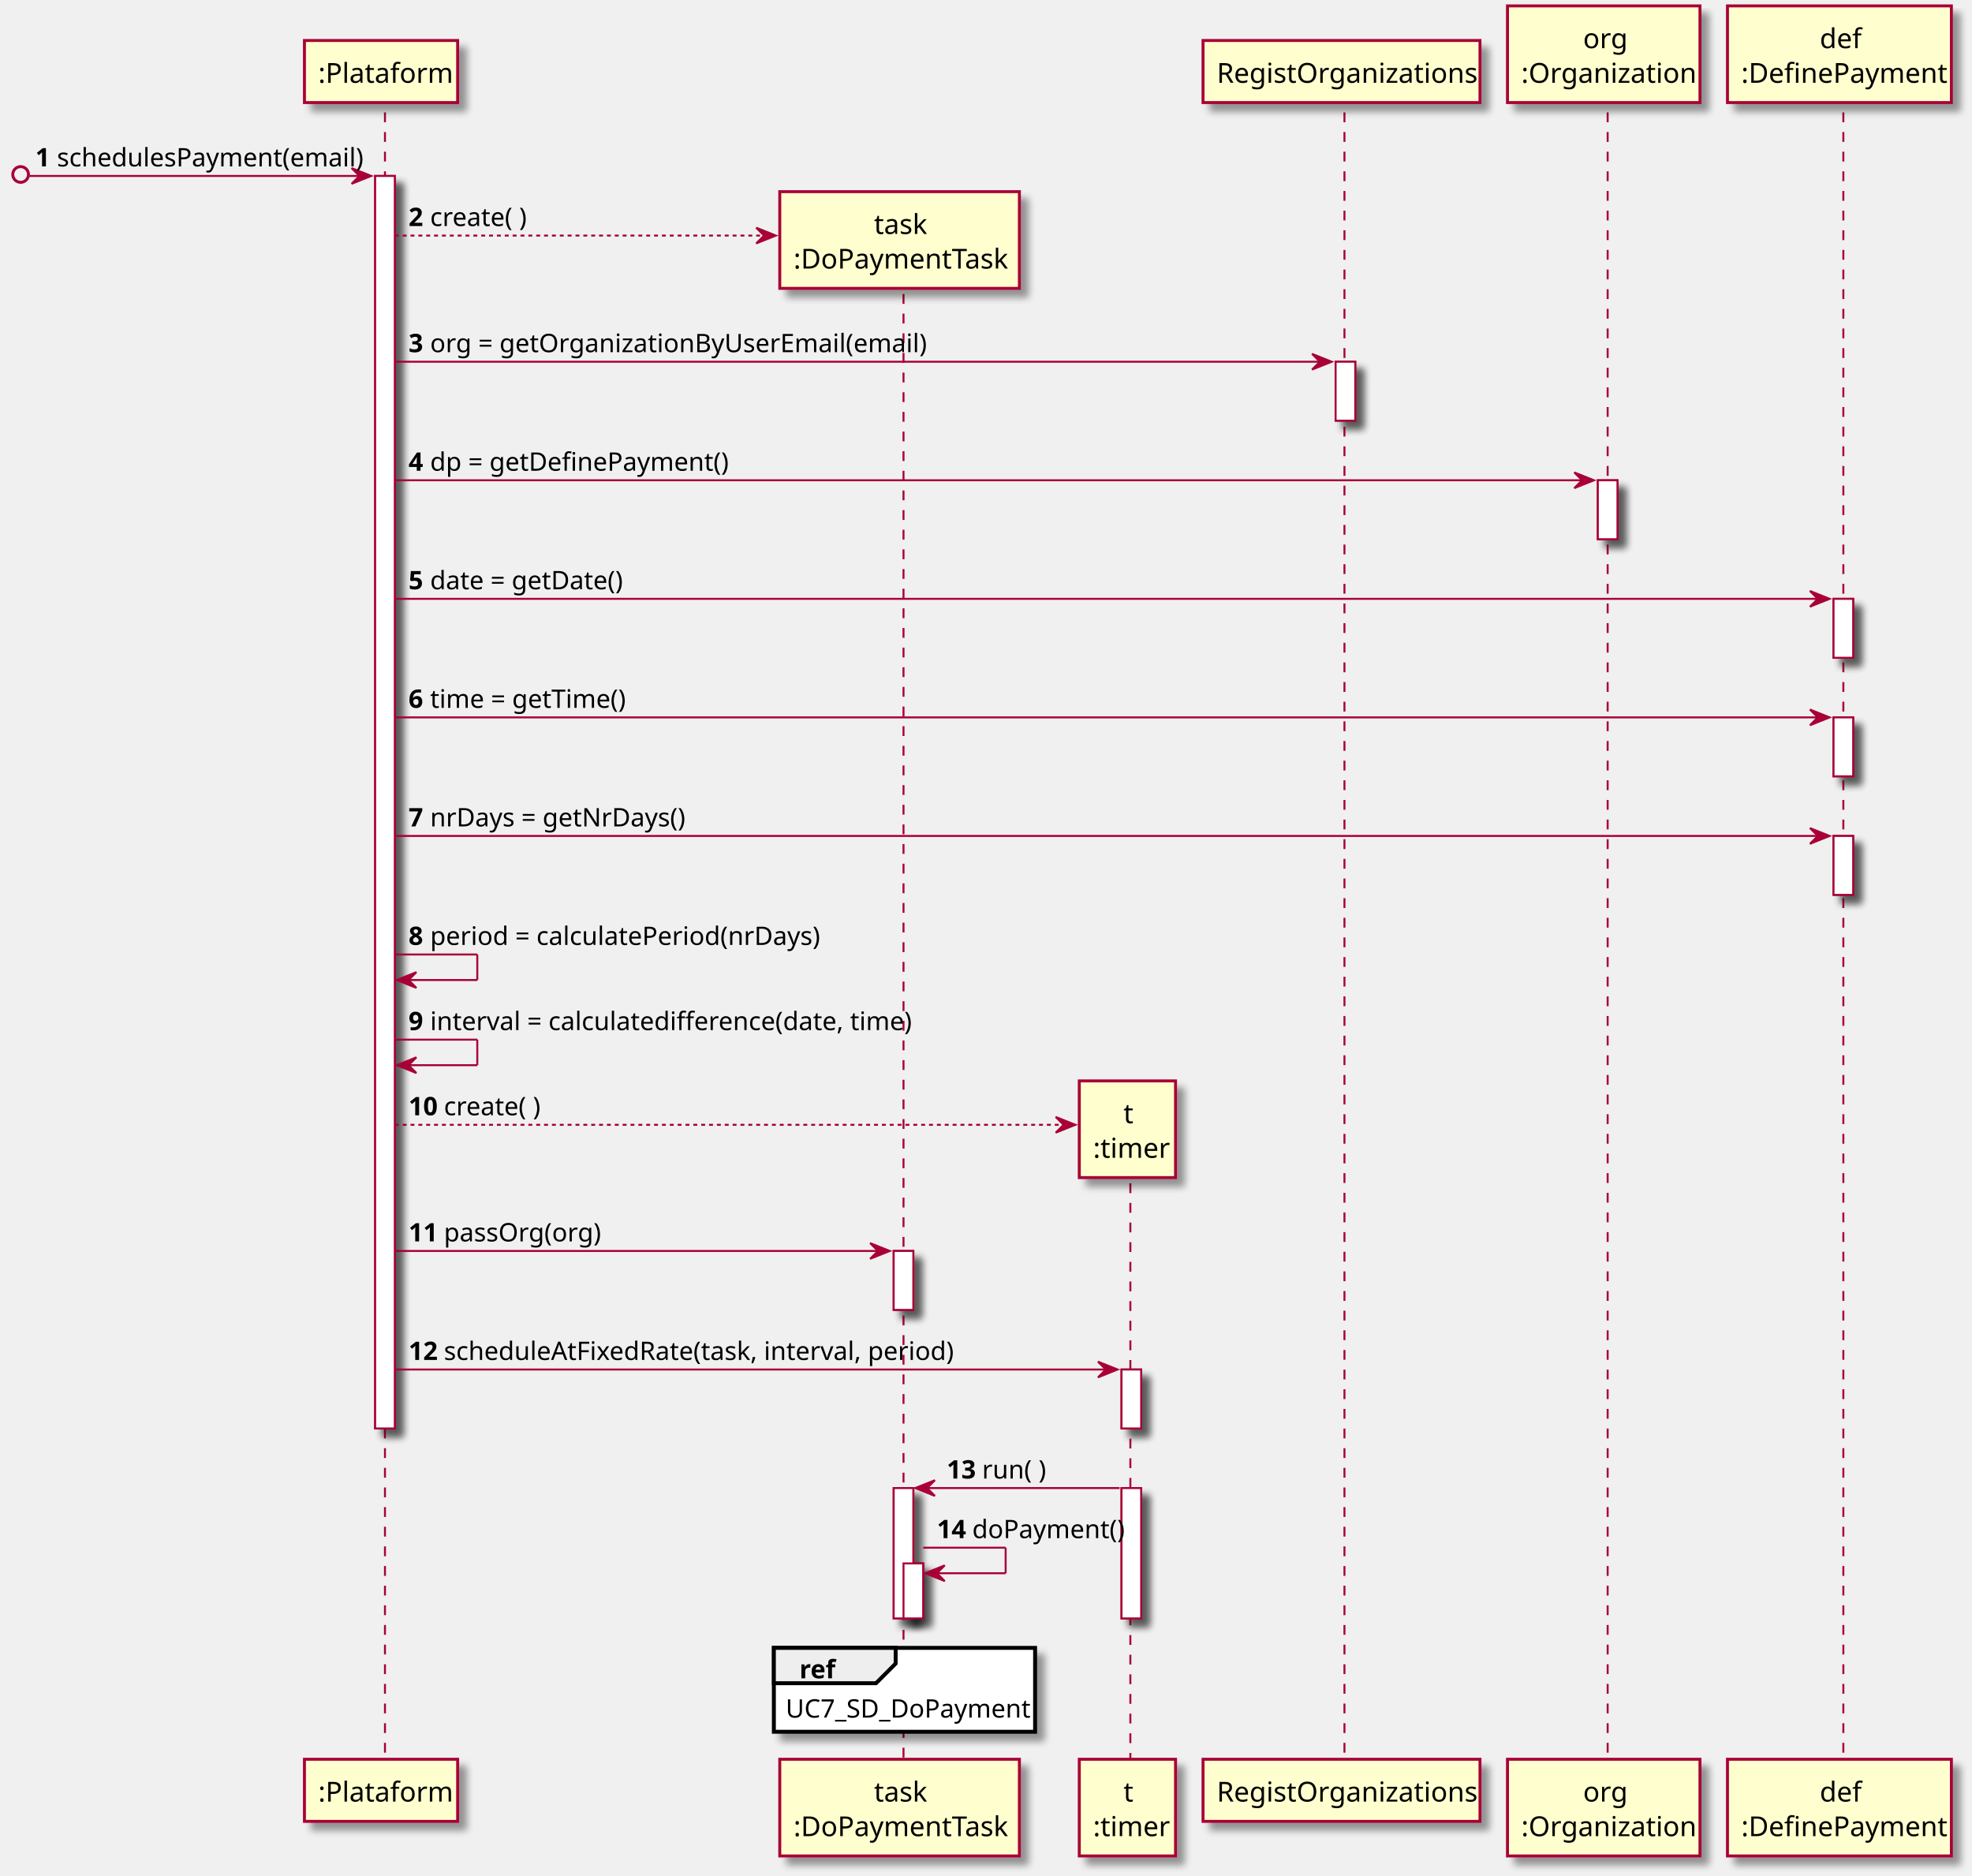
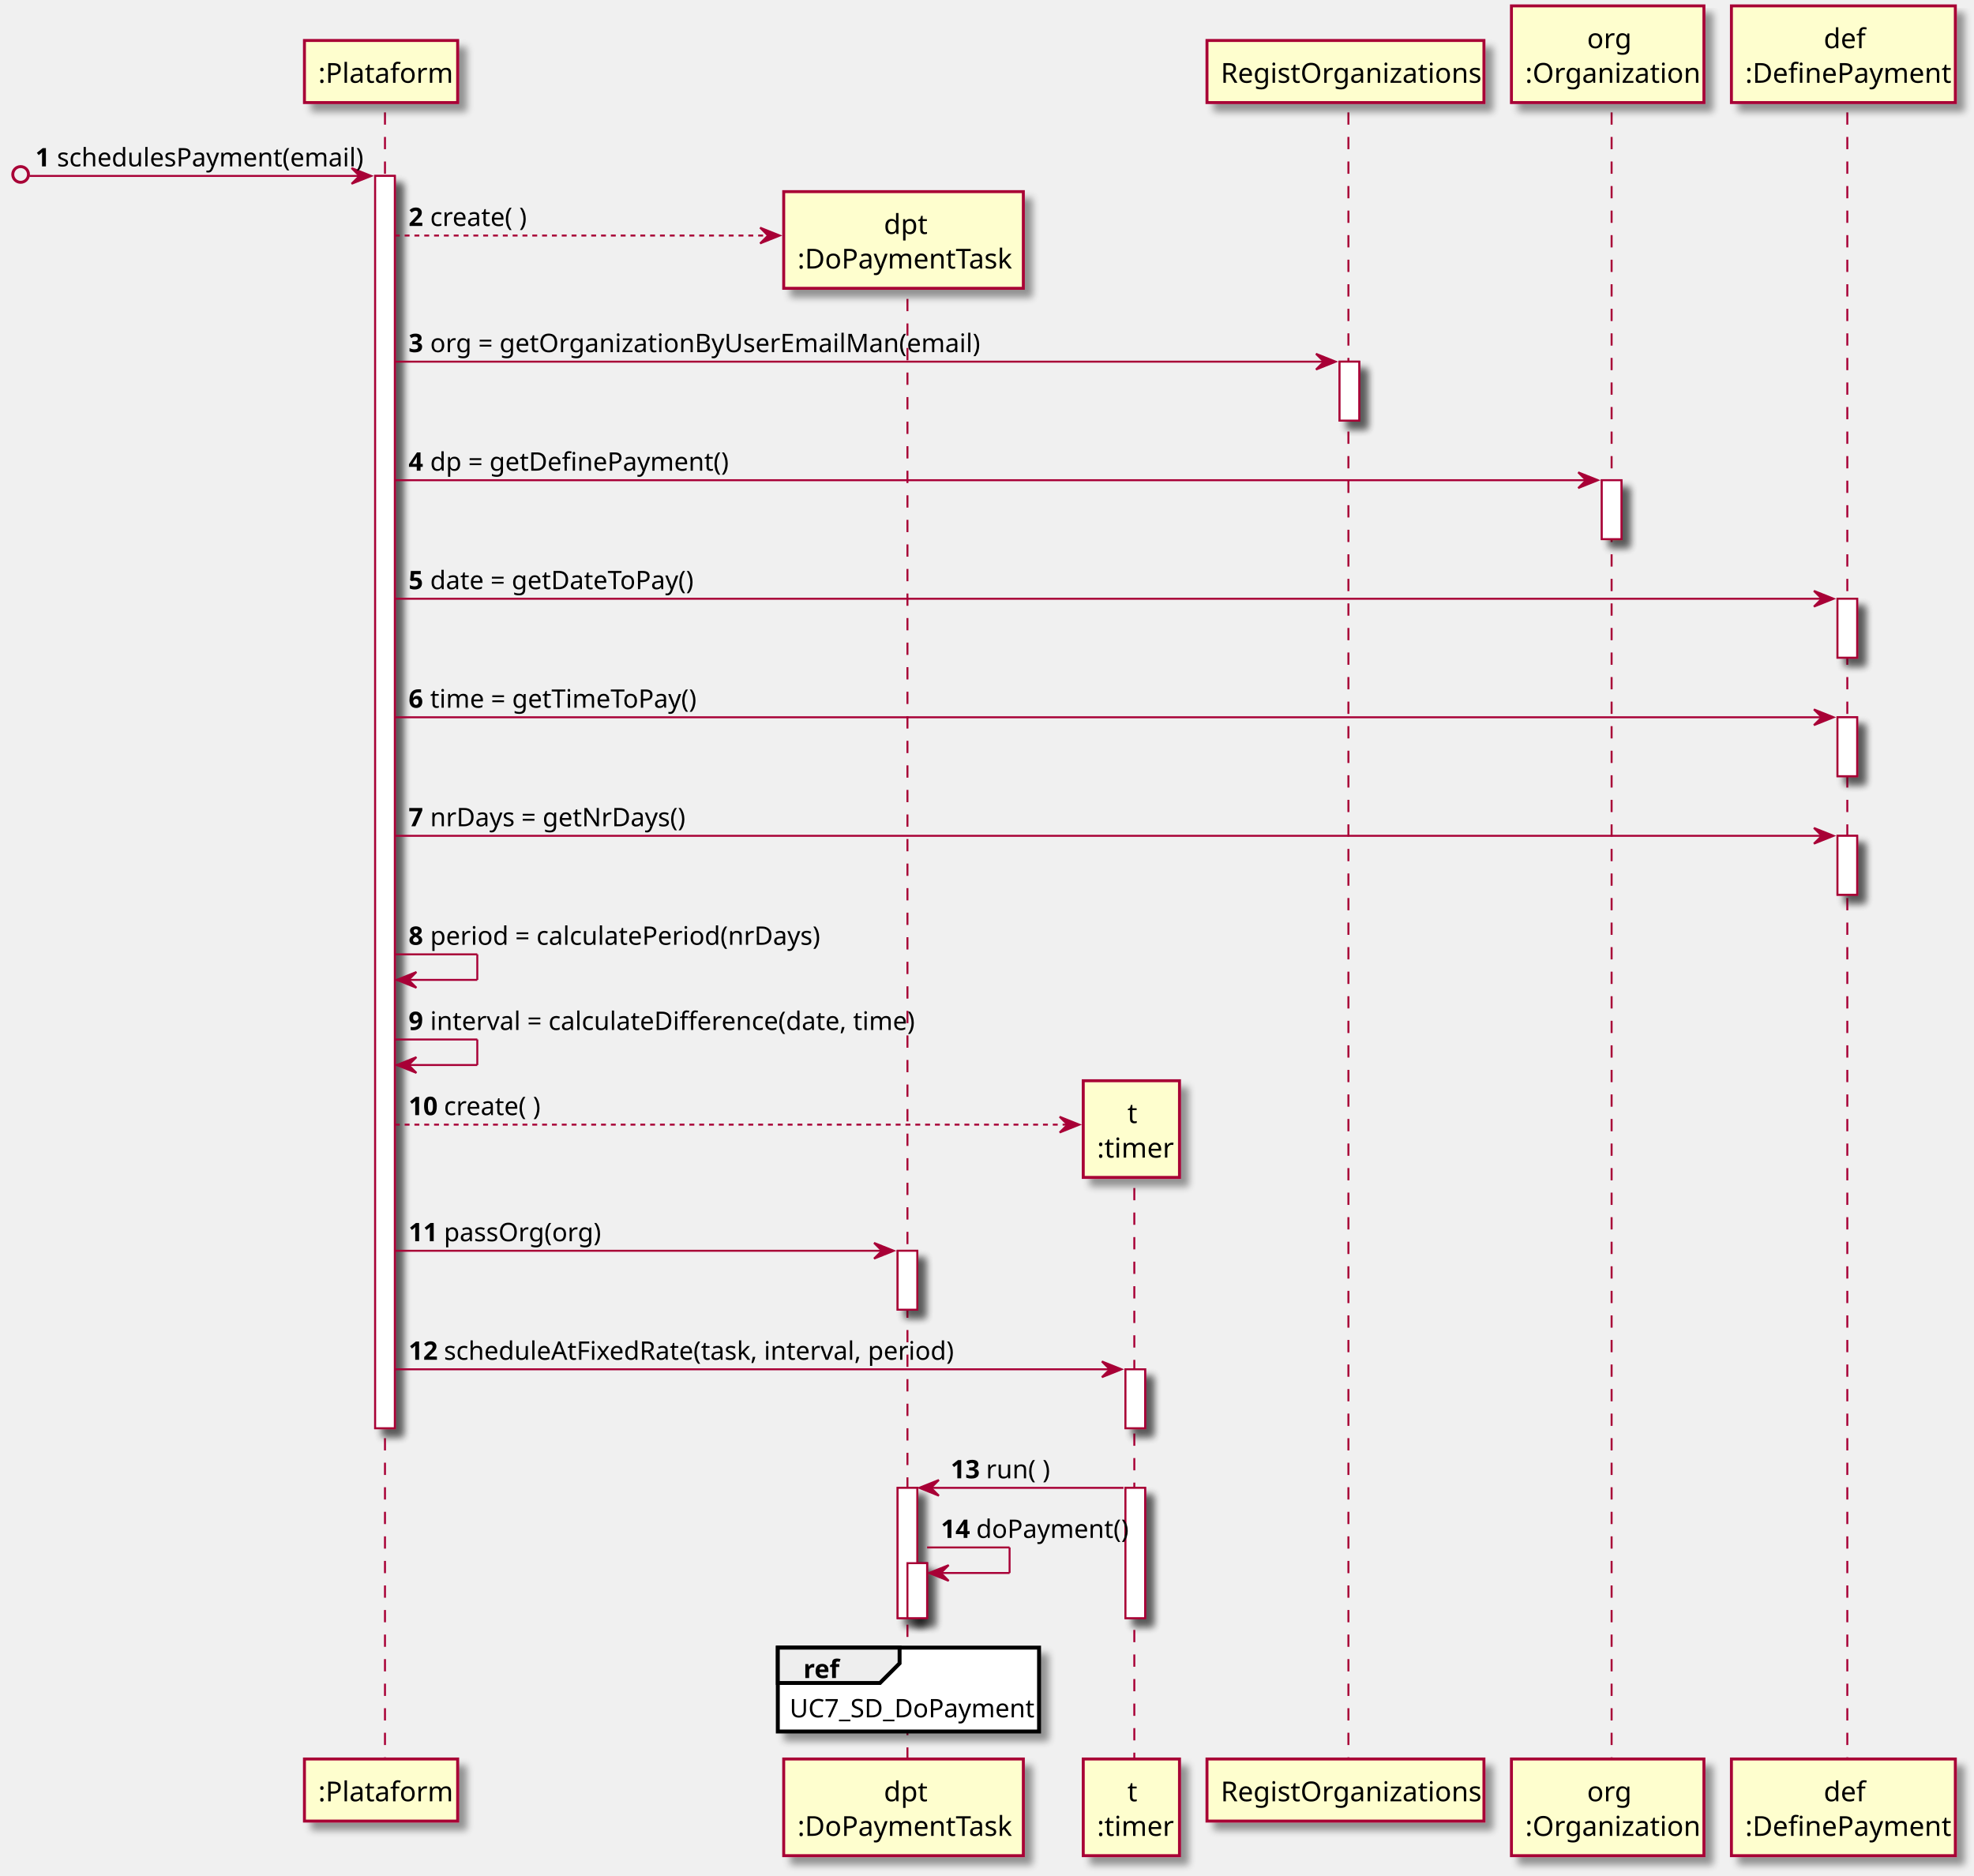
- <svg xmlns="http://www.w3.org/2000/svg" contentScriptType="application/ecmascript" contentStyleType="text/css" height="955px" preserveAspectRatio="none" style="width:1004px;height:955px;" version="1.1" viewBox="0 0 1004 955" width="1004px" zoomAndPan="magnify">
+ <svg xmlns="http://www.w3.org/2000/svg" contentScriptType="application/ecmascript" contentStyleType="text/css" height="764px" preserveAspectRatio="none" style="width:804px;height:764px;" version="1.1" viewBox="0 0 804 764" width="804.8px" zoomAndPan="magnify">
  <defs>
-     <filter height="300%" id="f113u3l3s9tgw9" width="300%" x="-1" y="-1">
-       <feGaussianBlur result="blurOut" stdDeviation="2.0" />
+     <filter height="300%" id="f4j7lpslhxjtj" width="300%" x="-1" y="-1">
+       <feGaussianBlur result="blurOut" stdDeviation="1.6" />
      <feColorMatrix in="blurOut" result="blurOut2" type="matrix" values="0 0 0 0 0 0 0 0 0 0 0 0 0 0 0 0 0 0 .4 0" />
-       <feOffset dx="4.0" dy="4.0" in="blurOut2" result="blurOut3" />
+       <feOffset dx="3.2" dy="3.2" in="blurOut2" result="blurOut3" />
      <feBlend in="SourceGraphic" in2="blurOut3" mode="normal" />
    </filter>
  </defs>
  <g>
-     <rect fill="#FFFFFF" filter="url(#f113u3l3s9tgw9)" height="637.602" style="stroke: #A80036; stroke-width: 1.0;" width="10" x="191" y="89.57" />
-     <rect fill="#FFFFFF" filter="url(#f113u3l3s9tgw9)" height="30" style="stroke: #A80036; stroke-width: 1.0;" width="10" x="455" y="636.82" />
-     <rect fill="#FFFFFF" filter="url(#f113u3l3s9tgw9)" height="66.352" style="stroke: #A80036; stroke-width: 1.0;" width="10" x="455" y="757.523" />
-     <rect fill="#FFFFFF" filter="url(#f113u3l3s9tgw9)" height="28" style="stroke: #A80036; stroke-width: 1.0;" width="10" x="460" y="795.875" />
-     <rect fill="#FFFFFF" filter="url(#f113u3l3s9tgw9)" height="30" style="stroke: #A80036; stroke-width: 1.0;" width="10" x="571" y="697.172" />
-     <rect fill="#FFFFFF" filter="url(#f113u3l3s9tgw9)" height="66.352" style="stroke: #A80036; stroke-width: 1.0;" width="10" x="571" y="757.523" />
-     <rect fill="#FFFFFF" filter="url(#f113u3l3s9tgw9)" height="30" style="stroke: #A80036; stroke-width: 1.0;" width="10" x="680" y="184.141" />
-     <rect fill="#FFFFFF" filter="url(#f113u3l3s9tgw9)" height="30" style="stroke: #A80036; stroke-width: 1.0;" width="10" x="813.5" y="244.492" />
-     <rect fill="#FFFFFF" filter="url(#f113u3l3s9tgw9)" height="30" style="stroke: #A80036; stroke-width: 1.0;" width="10" x="933.5" y="304.844" />
-     <rect fill="#FFFFFF" filter="url(#f113u3l3s9tgw9)" height="30" style="stroke: #A80036; stroke-width: 1.0;" width="10" x="933.5" y="365.195" />
-     <rect fill="#FFFFFF" filter="url(#f113u3l3s9tgw9)" height="30" style="stroke: #A80036; stroke-width: 1.0;" width="10" x="933.5" y="425.547" />
-     <line style="stroke: #A80036; stroke-width: 1.0; stroke-dasharray: 5.0,5.0;" x1="196" x2="196" y1="57.219" y2="896.578" />
-     <line style="stroke: #A80036; stroke-width: 1.0; stroke-dasharray: 5.0,5.0;" x1="460" x2="460" y1="139.68" y2="896.578" />
-     <line style="stroke: #A80036; stroke-width: 1.0; stroke-dasharray: 5.0,5.0;" x1="575.5" x2="575.5" y1="592.359" y2="896.578" />
-     <line style="stroke: #A80036; stroke-width: 1.0; stroke-dasharray: 5.0,5.0;" x1="684.5" x2="684.5" y1="57.219" y2="896.578" />
-     <line style="stroke: #A80036; stroke-width: 1.0; stroke-dasharray: 5.0,5.0;" x1="818.5" x2="818.5" y1="57.219" y2="896.578" />
-     <line style="stroke: #A80036; stroke-width: 1.0; stroke-dasharray: 5.0,5.0;" x1="938.5" x2="938.5" y1="57.219" y2="896.578" />
-     <rect fill="#FEFECE" filter="url(#f113u3l3s9tgw9)" height="31.609" style="stroke: #A80036; stroke-width: 1.5;" width="78" x="155" y="20.609" />
-     <text fill="#000000" font-family="sans-serif" font-size="14" lengthAdjust="spacingAndGlyphs" textLength="64" x="162" y="42.143">:Plataform</text>
-     <rect fill="#FEFECE" filter="url(#f113u3l3s9tgw9)" height="31.609" style="stroke: #A80036; stroke-width: 1.5;" width="78" x="155" y="895.578" />
-     <text fill="#000000" font-family="sans-serif" font-size="14" lengthAdjust="spacingAndGlyphs" textLength="64" x="162" y="917.111">:Plataform</text>
-     <rect fill="#FEFECE" filter="url(#f113u3l3s9tgw9)" height="49.219" style="stroke: #A80036; stroke-width: 1.5;" width="122" x="397" y="895.578" />
-     <text fill="#000000" font-family="sans-serif" font-size="14" lengthAdjust="spacingAndGlyphs" textLength="26" x="445" y="917.111">task</text>
-     <text fill="#000000" font-family="sans-serif" font-size="14" lengthAdjust="spacingAndGlyphs" textLength="108" x="404" y="934.721">:DoPaymentTask</text>
-     <rect fill="#FEFECE" filter="url(#f113u3l3s9tgw9)" height="49.219" style="stroke: #A80036; stroke-width: 1.5;" width="49" x="549.5" y="895.578" />
-     <text fill="#000000" font-family="sans-serif" font-size="14" lengthAdjust="spacingAndGlyphs" textLength="4" x="572" y="917.111">t</text>
-     <text fill="#000000" font-family="sans-serif" font-size="14" lengthAdjust="spacingAndGlyphs" textLength="35" x="556.5" y="934.721">:timer</text>
-     <rect fill="#FEFECE" filter="url(#f113u3l3s9tgw9)" height="31.609" style="stroke: #A80036; stroke-width: 1.5;" width="141" x="612.5" y="20.609" />
-     <text fill="#000000" font-family="sans-serif" font-size="14" lengthAdjust="spacingAndGlyphs" textLength="127" x="619.5" y="42.143">RegistOrganizations</text>
-     <rect fill="#FEFECE" filter="url(#f113u3l3s9tgw9)" height="31.609" style="stroke: #A80036; stroke-width: 1.5;" width="141" x="612.5" y="895.578" />
-     <text fill="#000000" font-family="sans-serif" font-size="14" lengthAdjust="spacingAndGlyphs" textLength="127" x="619.5" y="917.111">RegistOrganizations</text>
-     <rect fill="#FEFECE" filter="url(#f113u3l3s9tgw9)" height="49.219" style="stroke: #A80036; stroke-width: 1.5;" width="98" x="767.5" y="3" />
-     <text fill="#000000" font-family="sans-serif" font-size="14" lengthAdjust="spacingAndGlyphs" textLength="21" x="806" y="24.533">org</text>
-     <text fill="#000000" font-family="sans-serif" font-size="14" lengthAdjust="spacingAndGlyphs" textLength="84" x="774.5" y="42.143">:Organization</text>
-     <rect fill="#FEFECE" filter="url(#f113u3l3s9tgw9)" height="49.219" style="stroke: #A80036; stroke-width: 1.5;" width="98" x="767.5" y="895.578" />
-     <text fill="#000000" font-family="sans-serif" font-size="14" lengthAdjust="spacingAndGlyphs" textLength="21" x="806" y="917.111">org</text>
-     <text fill="#000000" font-family="sans-serif" font-size="14" lengthAdjust="spacingAndGlyphs" textLength="84" x="774.5" y="934.721">:Organization</text>
-     <rect fill="#FEFECE" filter="url(#f113u3l3s9tgw9)" height="49.219" style="stroke: #A80036; stroke-width: 1.5;" width="114" x="879.5" y="3" />
-     <text fill="#000000" font-family="sans-serif" font-size="14" lengthAdjust="spacingAndGlyphs" textLength="20" x="926.5" y="24.533">def</text>
-     <text fill="#000000" font-family="sans-serif" font-size="14" lengthAdjust="spacingAndGlyphs" textLength="100" x="886.5" y="42.143">:DefinePayment</text>
-     <rect fill="#FEFECE" filter="url(#f113u3l3s9tgw9)" height="49.219" style="stroke: #A80036; stroke-width: 1.5;" width="114" x="879.5" y="895.578" />
-     <text fill="#000000" font-family="sans-serif" font-size="14" lengthAdjust="spacingAndGlyphs" textLength="20" x="926.5" y="917.111">def</text>
-     <text fill="#000000" font-family="sans-serif" font-size="14" lengthAdjust="spacingAndGlyphs" textLength="100" x="886.5" y="934.721">:DefinePayment</text>
-     <rect fill="#FFFFFF" filter="url(#f113u3l3s9tgw9)" height="637.602" style="stroke: #A80036; stroke-width: 1.0;" width="10" x="191" y="89.57" />
-     <rect fill="#FFFFFF" filter="url(#f113u3l3s9tgw9)" height="30" style="stroke: #A80036; stroke-width: 1.0;" width="10" x="455" y="636.82" />
-     <rect fill="#FFFFFF" filter="url(#f113u3l3s9tgw9)" height="66.352" style="stroke: #A80036; stroke-width: 1.0;" width="10" x="455" y="757.523" />
-     <rect fill="#FFFFFF" filter="url(#f113u3l3s9tgw9)" height="28" style="stroke: #A80036; stroke-width: 1.0;" width="10" x="460" y="795.875" />
-     <rect fill="#FFFFFF" filter="url(#f113u3l3s9tgw9)" height="30" style="stroke: #A80036; stroke-width: 1.0;" width="10" x="571" y="697.172" />
-     <rect fill="#FFFFFF" filter="url(#f113u3l3s9tgw9)" height="66.352" style="stroke: #A80036; stroke-width: 1.0;" width="10" x="571" y="757.523" />
-     <rect fill="#FFFFFF" filter="url(#f113u3l3s9tgw9)" height="30" style="stroke: #A80036; stroke-width: 1.0;" width="10" x="680" y="184.141" />
-     <rect fill="#FFFFFF" filter="url(#f113u3l3s9tgw9)" height="30" style="stroke: #A80036; stroke-width: 1.0;" width="10" x="813.5" y="244.492" />
-     <rect fill="#FFFFFF" filter="url(#f113u3l3s9tgw9)" height="30" style="stroke: #A80036; stroke-width: 1.0;" width="10" x="933.5" y="304.844" />
-     <rect fill="#FFFFFF" filter="url(#f113u3l3s9tgw9)" height="30" style="stroke: #A80036; stroke-width: 1.0;" width="10" x="933.5" y="365.195" />
-     <rect fill="#FFFFFF" filter="url(#f113u3l3s9tgw9)" height="30" style="stroke: #A80036; stroke-width: 1.0;" width="10" x="933.5" y="425.547" />
-     <ellipse cx="10.5" cy="88.82" fill="none" rx="4" ry="4" style="stroke: #A80036; stroke-width: 1.5;" />
-     <polygon fill="#A80036" points="179,85.57,189,89.57,179,93.57,183,89.57" style="stroke: #A80036; stroke-width: 1.0;" />
-     <line style="stroke: #A80036; stroke-width: 1.0;" x1="15" x2="185" y1="89.57" y2="89.57" />
-     <text fill="#000000" font-family="sans-serif" font-size="13" font-weight="bold" lengthAdjust="spacingAndGlyphs" textLength="7" x="18" y="84.714">1</text>
-     <text fill="#000000" font-family="sans-serif" font-size="13" lengthAdjust="spacingAndGlyphs" textLength="150" x="29" y="84.714">schedulesPayment(email)</text>
-     <polygon fill="#A80036" points="385,115.922,395,119.922,385,123.922,389,119.922" style="stroke: #A80036; stroke-width: 1.0;" />
-     <line style="stroke: #A80036; stroke-width: 1.0; stroke-dasharray: 2.0,2.0;" x1="201" x2="391" y1="119.922" y2="119.922" />
-     <text fill="#000000" font-family="sans-serif" font-size="13" font-weight="bold" lengthAdjust="spacingAndGlyphs" textLength="7" x="208" y="115.065">2</text>
-     <text fill="#000000" font-family="sans-serif" font-size="13" lengthAdjust="spacingAndGlyphs" textLength="48" x="219" y="115.065">create( )</text>
-     <rect fill="#FEFECE" filter="url(#f113u3l3s9tgw9)" height="49.219" style="stroke: #A80036; stroke-width: 1.5;" width="122" x="397" y="97.57" />
-     <text fill="#000000" font-family="sans-serif" font-size="14" lengthAdjust="spacingAndGlyphs" textLength="26" x="445" y="119.103">task</text>
-     <text fill="#000000" font-family="sans-serif" font-size="14" lengthAdjust="spacingAndGlyphs" textLength="108" x="404" y="136.713">:DoPaymentTask</text>
-     <polygon fill="#A80036" points="668,180.141,678,184.141,668,188.141,672,184.141" style="stroke: #A80036; stroke-width: 1.0;" />
-     <line style="stroke: #A80036; stroke-width: 1.0;" x1="201" x2="674" y1="184.141" y2="184.141" />
-     <text fill="#000000" font-family="sans-serif" font-size="13" font-weight="bold" lengthAdjust="spacingAndGlyphs" textLength="7" x="208" y="179.284">3</text>
-     <text fill="#000000" font-family="sans-serif" font-size="13" lengthAdjust="spacingAndGlyphs" textLength="240" x="219" y="179.284">org = getOrganizationByUserEmail(email)</text>
-     <polygon fill="#A80036" points="801.5,240.492,811.5,244.492,801.5,248.492,805.5,244.492" style="stroke: #A80036; stroke-width: 1.0;" />
-     <line style="stroke: #A80036; stroke-width: 1.0;" x1="201" x2="807.5" y1="244.492" y2="244.492" />
-     <text fill="#000000" font-family="sans-serif" font-size="13" font-weight="bold" lengthAdjust="spacingAndGlyphs" textLength="7" x="208" y="239.636">4</text>
-     <text fill="#000000" font-family="sans-serif" font-size="13" lengthAdjust="spacingAndGlyphs" textLength="144" x="219" y="239.636">dp = getDefinePayment()</text>
-     <polygon fill="#A80036" points="921.5,300.844,931.5,304.844,921.5,308.844,925.5,304.844" style="stroke: #A80036; stroke-width: 1.0;" />
-     <line style="stroke: #A80036; stroke-width: 1.0;" x1="201" x2="927.5" y1="304.844" y2="304.844" />
-     <text fill="#000000" font-family="sans-serif" font-size="13" font-weight="bold" lengthAdjust="spacingAndGlyphs" textLength="7" x="208" y="299.987">5</text>
-     <text fill="#000000" font-family="sans-serif" font-size="13" lengthAdjust="spacingAndGlyphs" textLength="94" x="219" y="299.987">date = getDate()</text>
-     <polygon fill="#A80036" points="921.5,361.195,931.5,365.195,921.5,369.195,925.5,365.195" style="stroke: #A80036; stroke-width: 1.0;" />
-     <line style="stroke: #A80036; stroke-width: 1.0;" x1="201" x2="927.5" y1="365.195" y2="365.195" />
-     <text fill="#000000" font-family="sans-serif" font-size="13" font-weight="bold" lengthAdjust="spacingAndGlyphs" textLength="7" x="208" y="360.339">6</text>
-     <text fill="#000000" font-family="sans-serif" font-size="13" lengthAdjust="spacingAndGlyphs" textLength="95" x="219" y="360.339">time = getTime()</text>
-     <polygon fill="#A80036" points="921.5,421.547,931.5,425.547,921.5,429.547,925.5,425.547" style="stroke: #A80036; stroke-width: 1.0;" />
-     <line style="stroke: #A80036; stroke-width: 1.0;" x1="201" x2="927.5" y1="425.547" y2="425.547" />
-     <text fill="#000000" font-family="sans-serif" font-size="13" font-weight="bold" lengthAdjust="spacingAndGlyphs" textLength="7" x="208" y="420.69">7</text>
-     <text fill="#000000" font-family="sans-serif" font-size="13" lengthAdjust="spacingAndGlyphs" textLength="126" x="219" y="420.69">nrDays = getNrDays()</text>
-     <line style="stroke: #A80036; stroke-width: 1.0;" x1="201" x2="243" y1="485.898" y2="485.898" />
-     <line style="stroke: #A80036; stroke-width: 1.0;" x1="243" x2="243" y1="485.898" y2="498.898" />
-     <line style="stroke: #A80036; stroke-width: 1.0;" x1="202" x2="243" y1="498.898" y2="498.898" />
-     <polygon fill="#A80036" points="212,494.898,202,498.898,212,502.898,208,498.898" style="stroke: #A80036; stroke-width: 1.0;" />
-     <text fill="#000000" font-family="sans-serif" font-size="13" font-weight="bold" lengthAdjust="spacingAndGlyphs" textLength="7" x="208" y="481.042">8</text>
-     <text fill="#000000" font-family="sans-serif" font-size="13" lengthAdjust="spacingAndGlyphs" textLength="189" x="219" y="481.042">period = calculatePeriod(nrDays)</text>
-     <line style="stroke: #A80036; stroke-width: 1.0;" x1="201" x2="243" y1="529.25" y2="529.25" />
-     <line style="stroke: #A80036; stroke-width: 1.0;" x1="243" x2="243" y1="529.25" y2="542.25" />
-     <line style="stroke: #A80036; stroke-width: 1.0;" x1="202" x2="243" y1="542.25" y2="542.25" />
-     <polygon fill="#A80036" points="212,538.25,202,542.25,212,546.25,208,542.25" style="stroke: #A80036; stroke-width: 1.0;" />
-     <text fill="#000000" font-family="sans-serif" font-size="13" font-weight="bold" lengthAdjust="spacingAndGlyphs" textLength="7" x="208" y="524.394">9</text>
-     <text fill="#000000" font-family="sans-serif" font-size="13" lengthAdjust="spacingAndGlyphs" textLength="229" x="219" y="524.394">interval = calculatedifference(date, time)</text>
-     <polygon fill="#A80036" points="537.5,568.602,547.5,572.602,537.5,576.602,541.5,572.602" style="stroke: #A80036; stroke-width: 1.0;" />
-     <line style="stroke: #A80036; stroke-width: 1.0; stroke-dasharray: 2.0,2.0;" x1="201" x2="543.5" y1="572.602" y2="572.602" />
-     <text fill="#000000" font-family="sans-serif" font-size="13" font-weight="bold" lengthAdjust="spacingAndGlyphs" textLength="14" x="208" y="567.745">10</text>
-     <text fill="#000000" font-family="sans-serif" font-size="13" lengthAdjust="spacingAndGlyphs" textLength="48" x="226" y="567.745">create( )</text>
-     <rect fill="#FEFECE" filter="url(#f113u3l3s9tgw9)" height="49.219" style="stroke: #A80036; stroke-width: 1.5;" width="49" x="549.5" y="550.25" />
-     <text fill="#000000" font-family="sans-serif" font-size="14" lengthAdjust="spacingAndGlyphs" textLength="4" x="572" y="571.783">t</text>
-     <text fill="#000000" font-family="sans-serif" font-size="14" lengthAdjust="spacingAndGlyphs" textLength="35" x="556.5" y="589.393">:timer</text>
-     <polygon fill="#A80036" points="443,632.82,453,636.82,443,640.82,447,636.82" style="stroke: #A80036; stroke-width: 1.0;" />
-     <line style="stroke: #A80036; stroke-width: 1.0;" x1="201" x2="449" y1="636.82" y2="636.82" />
-     <text fill="#000000" font-family="sans-serif" font-size="13" font-weight="bold" lengthAdjust="spacingAndGlyphs" textLength="14" x="208" y="631.964">11</text>
-     <text fill="#000000" font-family="sans-serif" font-size="13" lengthAdjust="spacingAndGlyphs" textLength="75" x="226" y="631.964">passOrg(org)</text>
-     <polygon fill="#A80036" points="559,693.172,569,697.172,559,701.172,563,697.172" style="stroke: #A80036; stroke-width: 1.0;" />
-     <line style="stroke: #A80036; stroke-width: 1.0;" x1="201" x2="565" y1="697.172" y2="697.172" />
-     <text fill="#000000" font-family="sans-serif" font-size="13" font-weight="bold" lengthAdjust="spacingAndGlyphs" textLength="14" x="208" y="692.315">12</text>
-     <text fill="#000000" font-family="sans-serif" font-size="13" lengthAdjust="spacingAndGlyphs" textLength="248" x="226" y="692.315">scheduleAtFixedRate(task, interval, period)</text>
-     <polygon fill="#A80036" points="476,753.523,466,757.523,476,761.523,472,757.523" style="stroke: #A80036; stroke-width: 1.0;" />
-     <line style="stroke: #A80036; stroke-width: 1.0;" x1="470" x2="570" y1="757.523" y2="757.523" />
-     <text fill="#000000" font-family="sans-serif" font-size="13" font-weight="bold" lengthAdjust="spacingAndGlyphs" textLength="14" x="482" y="752.667">13</text>
-     <text fill="#000000" font-family="sans-serif" font-size="13" lengthAdjust="spacingAndGlyphs" textLength="30" x="500" y="752.667">run( )</text>
-     <line style="stroke: #A80036; stroke-width: 1.0;" x1="470" x2="512" y1="787.875" y2="787.875" />
-     <line style="stroke: #A80036; stroke-width: 1.0;" x1="512" x2="512" y1="787.875" y2="800.875" />
-     <line style="stroke: #A80036; stroke-width: 1.0;" x1="471" x2="512" y1="800.875" y2="800.875" />
-     <polygon fill="#A80036" points="481,796.875,471,800.875,481,804.875,477,800.875" style="stroke: #A80036; stroke-width: 1.0;" />
-     <text fill="#000000" font-family="sans-serif" font-size="13" font-weight="bold" lengthAdjust="spacingAndGlyphs" textLength="14" x="477" y="783.019">14</text>
-     <text fill="#000000" font-family="sans-serif" font-size="13" lengthAdjust="spacingAndGlyphs" textLength="74" x="495" y="783.019">doPayment()</text>
-     <rect fill="#FFFFFF" filter="url(#f113u3l3s9tgw9)" height="42.703" style="stroke: #000000; stroke-width: 2.0;" width="133" x="394" y="838.875" />
-     <polygon fill="#EEEEEE" points="394,838.875,456,838.875,456,846.875,446,856.875,394,856.875,394,838.875" style="stroke: #000000; stroke-width: 2.0;" />
-     <text fill="#000000" font-family="sans-serif" font-size="13" font-weight="bold" lengthAdjust="spacingAndGlyphs" textLength="17" x="407" y="854.37">ref</text>
-     <text fill="#000000" font-family="sans-serif" font-size="13" lengthAdjust="spacingAndGlyphs" textLength="125" x="400" y="874.37">UC7_SD_DoPayment</text>
+     <rect fill="#FFFFFF" filter="url(#f4j7lpslhxjtj)" height="510.081" style="stroke: #A80036; stroke-width: 0.8;" width="8" x="152.8" y="71.656" />
+     <rect fill="#FFFFFF" filter="url(#f4j7lpslhxjtj)" height="24" style="stroke: #A80036; stroke-width: 0.8;" width="8" x="365.6" y="509.456" />
+     <rect fill="#FFFFFF" filter="url(#f4j7lpslhxjtj)" height="53.081" style="stroke: #A80036; stroke-width: 0.8;" width="8" x="365.6" y="606.019" />
+     <rect fill="#FFFFFF" filter="url(#f4j7lpslhxjtj)" height="22.4" style="stroke: #A80036; stroke-width: 0.8;" width="8" x="369.6" y="636.7" />
+     <rect fill="#FFFFFF" filter="url(#f4j7lpslhxjtj)" height="24" style="stroke: #A80036; stroke-width: 0.8;" width="8" x="458.4" y="557.737" />
+     <rect fill="#FFFFFF" filter="url(#f4j7lpslhxjtj)" height="53.081" style="stroke: #A80036; stroke-width: 0.8;" width="8" x="458.4" y="606.019" />
+     <rect fill="#FFFFFF" filter="url(#f4j7lpslhxjtj)" height="24" style="stroke: #A80036; stroke-width: 0.8;" width="8" x="545.6" y="147.312" />
+     <rect fill="#FFFFFF" filter="url(#f4j7lpslhxjtj)" height="24" style="stroke: #A80036; stroke-width: 0.8;" width="8" x="652.4" y="195.594" />
+     <rect fill="#FFFFFF" filter="url(#f4j7lpslhxjtj)" height="24" style="stroke: #A80036; stroke-width: 0.8;" width="8" x="748.4" y="243.875" />
+     <rect fill="#FFFFFF" filter="url(#f4j7lpslhxjtj)" height="24" style="stroke: #A80036; stroke-width: 0.8;" width="8" x="748.4" y="292.156" />
+     <rect fill="#FFFFFF" filter="url(#f4j7lpslhxjtj)" height="24" style="stroke: #A80036; stroke-width: 0.8;" width="8" x="748.4" y="340.438" />
+     <line style="stroke: #A80036; stroke-width: 0.8; stroke-dasharray: 5.0,5.0;" x1="156.8" x2="156.8" y1="45.775" y2="717.263" />
+     <line style="stroke: #A80036; stroke-width: 0.8; stroke-dasharray: 5.0,5.0;" x1="369.6" x2="369.6" y1="111.744" y2="717.263" />
+     <line style="stroke: #A80036; stroke-width: 0.8; stroke-dasharray: 5.0,5.0;" x1="462" x2="462" y1="473.887" y2="717.263" />
+     <line style="stroke: #A80036; stroke-width: 0.8; stroke-dasharray: 5.0,5.0;" x1="549.2" x2="549.2" y1="45.775" y2="717.263" />
+     <line style="stroke: #A80036; stroke-width: 0.8; stroke-dasharray: 5.0,5.0;" x1="656.4" x2="656.4" y1="45.775" y2="717.263" />
+     <line style="stroke: #A80036; stroke-width: 0.8; stroke-dasharray: 5.0,5.0;" x1="752.4" x2="752.4" y1="45.775" y2="717.263" />
+     <rect fill="#FEFECE" filter="url(#f4j7lpslhxjtj)" height="25.288" style="stroke: #A80036; stroke-width: 1.2;" width="62.4" x="124" y="16.488" />
+     <text fill="#000000" font-family="sans-serif" font-size="11.2" lengthAdjust="spacingAndGlyphs" textLength="51.2" x="129.6" y="33.714">:Plataform</text>
+     <rect fill="#FEFECE" filter="url(#f4j7lpslhxjtj)" height="25.288" style="stroke: #A80036; stroke-width: 1.2;" width="62.4" x="124" y="716.462" />
+     <text fill="#000000" font-family="sans-serif" font-size="11.2" lengthAdjust="spacingAndGlyphs" textLength="51.2" x="129.6" y="733.689">:Plataform</text>
+     <rect fill="#FEFECE" filter="url(#f4j7lpslhxjtj)" height="39.375" style="stroke: #A80036; stroke-width: 1.2;" width="97.6" x="319.2" y="716.462" />
+     <text fill="#000000" font-family="sans-serif" font-size="11.2" lengthAdjust="spacingAndGlyphs" textLength="16" x="360" y="733.689">dpt</text>
+     <text fill="#000000" font-family="sans-serif" font-size="11.2" lengthAdjust="spacingAndGlyphs" textLength="86.4" x="324.8" y="747.777">:DoPaymentTask</text>
+     <rect fill="#FEFECE" filter="url(#f4j7lpslhxjtj)" height="39.375" style="stroke: #A80036; stroke-width: 1.2;" width="39.2" x="441.2" y="716.462" />
+     <text fill="#000000" font-family="sans-serif" font-size="11.2" lengthAdjust="spacingAndGlyphs" textLength="3.2" x="459.2" y="733.689">t</text>
+     <text fill="#000000" font-family="sans-serif" font-size="11.2" lengthAdjust="spacingAndGlyphs" textLength="28" x="446.8" y="747.777">:timer</text>
+     <rect fill="#FEFECE" filter="url(#f4j7lpslhxjtj)" height="25.288" style="stroke: #A80036; stroke-width: 1.2;" width="112.8" x="491.6" y="16.488" />
+     <text fill="#000000" font-family="sans-serif" font-size="11.2" lengthAdjust="spacingAndGlyphs" textLength="101.6" x="497.2" y="33.714">RegistOrganizations</text>
+     <rect fill="#FEFECE" filter="url(#f4j7lpslhxjtj)" height="25.288" style="stroke: #A80036; stroke-width: 1.2;" width="112.8" x="491.6" y="716.462" />
+     <text fill="#000000" font-family="sans-serif" font-size="11.2" lengthAdjust="spacingAndGlyphs" textLength="101.6" x="497.2" y="733.689">RegistOrganizations</text>
+     <rect fill="#FEFECE" filter="url(#f4j7lpslhxjtj)" height="39.375" style="stroke: #A80036; stroke-width: 1.2;" width="78.4" x="615.6" y="2.4" />
+     <text fill="#000000" font-family="sans-serif" font-size="11.2" lengthAdjust="spacingAndGlyphs" textLength="16.8" x="646.4" y="19.627">org</text>
+     <text fill="#000000" font-family="sans-serif" font-size="11.2" lengthAdjust="spacingAndGlyphs" textLength="67.2" x="621.2" y="33.714">:Organization</text>
+     <rect fill="#FEFECE" filter="url(#f4j7lpslhxjtj)" height="39.375" style="stroke: #A80036; stroke-width: 1.2;" width="78.4" x="615.6" y="716.462" />
+     <text fill="#000000" font-family="sans-serif" font-size="11.2" lengthAdjust="spacingAndGlyphs" textLength="16.8" x="646.4" y="733.689">org</text>
+     <text fill="#000000" font-family="sans-serif" font-size="11.2" lengthAdjust="spacingAndGlyphs" textLength="67.2" x="621.2" y="747.777">:Organization</text>
+     <rect fill="#FEFECE" filter="url(#f4j7lpslhxjtj)" height="39.375" style="stroke: #A80036; stroke-width: 1.2;" width="91.2" x="705.2" y="2.4" />
+     <text fill="#000000" font-family="sans-serif" font-size="11.2" lengthAdjust="spacingAndGlyphs" textLength="16" x="742.8" y="19.627">def</text>
+     <text fill="#000000" font-family="sans-serif" font-size="11.2" lengthAdjust="spacingAndGlyphs" textLength="80" x="710.8" y="33.714">:DefinePayment</text>
+     <rect fill="#FEFECE" filter="url(#f4j7lpslhxjtj)" height="39.375" style="stroke: #A80036; stroke-width: 1.2;" width="91.2" x="705.2" y="716.462" />
+     <text fill="#000000" font-family="sans-serif" font-size="11.2" lengthAdjust="spacingAndGlyphs" textLength="16" x="742.8" y="733.689">def</text>
+     <text fill="#000000" font-family="sans-serif" font-size="11.2" lengthAdjust="spacingAndGlyphs" textLength="80" x="710.8" y="747.777">:DefinePayment</text>
+     <rect fill="#FFFFFF" filter="url(#f4j7lpslhxjtj)" height="510.081" style="stroke: #A80036; stroke-width: 0.8;" width="8" x="152.8" y="71.656" />
+     <rect fill="#FFFFFF" filter="url(#f4j7lpslhxjtj)" height="24" style="stroke: #A80036; stroke-width: 0.8;" width="8" x="365.6" y="509.456" />
+     <rect fill="#FFFFFF" filter="url(#f4j7lpslhxjtj)" height="53.081" style="stroke: #A80036; stroke-width: 0.8;" width="8" x="365.6" y="606.019" />
+     <rect fill="#FFFFFF" filter="url(#f4j7lpslhxjtj)" height="22.4" style="stroke: #A80036; stroke-width: 0.8;" width="8" x="369.6" y="636.7" />
+     <rect fill="#FFFFFF" filter="url(#f4j7lpslhxjtj)" height="24" style="stroke: #A80036; stroke-width: 0.8;" width="8" x="458.4" y="557.737" />
+     <rect fill="#FFFFFF" filter="url(#f4j7lpslhxjtj)" height="53.081" style="stroke: #A80036; stroke-width: 0.8;" width="8" x="458.4" y="606.019" />
+     <rect fill="#FFFFFF" filter="url(#f4j7lpslhxjtj)" height="24" style="stroke: #A80036; stroke-width: 0.8;" width="8" x="545.6" y="147.312" />
+     <rect fill="#FFFFFF" filter="url(#f4j7lpslhxjtj)" height="24" style="stroke: #A80036; stroke-width: 0.8;" width="8" x="652.4" y="195.594" />
+     <rect fill="#FFFFFF" filter="url(#f4j7lpslhxjtj)" height="24" style="stroke: #A80036; stroke-width: 0.8;" width="8" x="748.4" y="243.875" />
+     <rect fill="#FFFFFF" filter="url(#f4j7lpslhxjtj)" height="24" style="stroke: #A80036; stroke-width: 0.8;" width="8" x="748.4" y="292.156" />
+     <rect fill="#FFFFFF" filter="url(#f4j7lpslhxjtj)" height="24" style="stroke: #A80036; stroke-width: 0.8;" width="8" x="748.4" y="340.438" />
+     <ellipse cx="8.4" cy="71.056" fill="none" rx="3.2" ry="3.2" style="stroke: #A80036; stroke-width: 1.2;" />
+     <polygon fill="#A80036" points="143.2,68.456,151.2,71.656,143.2,74.856,146.4,71.656" style="stroke: #A80036; stroke-width: 0.8;" />
+     <line style="stroke: #A80036; stroke-width: 0.8;" x1="12" x2="148" y1="71.656" y2="71.656" />
+     <text fill="#000000" font-family="sans-serif" font-size="10.4" font-weight="bold" lengthAdjust="spacingAndGlyphs" textLength="5.6" x="14.4" y="67.771">1</text>
+     <text fill="#000000" font-family="sans-serif" font-size="10.4" lengthAdjust="spacingAndGlyphs" textLength="120" x="23.2" y="67.771">schedulesPayment(email)</text>
+     <polygon fill="#A80036" points="309.6,92.737,317.6,95.938,309.6,99.138,312.8,95.938" style="stroke: #A80036; stroke-width: 0.8;" />
+     <line style="stroke: #A80036; stroke-width: 0.8; stroke-dasharray: 2.0,2.0;" x1="160.8" x2="314.4" y1="95.938" y2="95.938" />
+     <text fill="#000000" font-family="sans-serif" font-size="10.4" font-weight="bold" lengthAdjust="spacingAndGlyphs" textLength="5.6" x="166.4" y="92.052">2</text>
+     <text fill="#000000" font-family="sans-serif" font-size="10.4" lengthAdjust="spacingAndGlyphs" textLength="38.4" x="175.2" y="92.052">create( )</text>
+     <rect fill="#FEFECE" filter="url(#f4j7lpslhxjtj)" height="39.375" style="stroke: #A80036; stroke-width: 1.2;" width="97.6" x="319.2" y="78.056" />
+     <text fill="#000000" font-family="sans-serif" font-size="11.2" lengthAdjust="spacingAndGlyphs" textLength="16" x="360" y="95.283">dpt</text>
+     <text fill="#000000" font-family="sans-serif" font-size="11.2" lengthAdjust="spacingAndGlyphs" textLength="86.4" x="324.8" y="109.37">:DoPaymentTask</text>
+     <polygon fill="#A80036" points="536,144.113,544,147.312,536,150.512,539.2,147.312" style="stroke: #A80036; stroke-width: 0.8;" />
+     <line style="stroke: #A80036; stroke-width: 0.8;" x1="160.8" x2="540.8" y1="147.312" y2="147.312" />
+     <text fill="#000000" font-family="sans-serif" font-size="10.4" font-weight="bold" lengthAdjust="spacingAndGlyphs" textLength="5.6" x="166.4" y="143.427">3</text>
+     <text fill="#000000" font-family="sans-serif" font-size="10.4" lengthAdjust="spacingAndGlyphs" textLength="212" x="175.2" y="143.427">org = getOrganizationByUserEmailMan(email)</text>
+     <polygon fill="#A80036" points="642.8,192.394,650.8,195.594,642.8,198.794,646,195.594" style="stroke: #A80036; stroke-width: 0.8;" />
+     <line style="stroke: #A80036; stroke-width: 0.8;" x1="160.8" x2="647.6" y1="195.594" y2="195.594" />
+     <text fill="#000000" font-family="sans-serif" font-size="10.4" font-weight="bold" lengthAdjust="spacingAndGlyphs" textLength="5.6" x="166.4" y="191.709">4</text>
+     <text fill="#000000" font-family="sans-serif" font-size="10.4" lengthAdjust="spacingAndGlyphs" textLength="115.2" x="175.2" y="191.709">dp = getDefinePayment()</text>
+     <polygon fill="#A80036" points="738.8,240.675,746.8,243.875,738.8,247.075,742,243.875" style="stroke: #A80036; stroke-width: 0.8;" />
+     <line style="stroke: #A80036; stroke-width: 0.8;" x1="160.8" x2="743.6" y1="243.875" y2="243.875" />
+     <text fill="#000000" font-family="sans-serif" font-size="10.4" font-weight="bold" lengthAdjust="spacingAndGlyphs" textLength="5.6" x="166.4" y="239.99">5</text>
+     <text fill="#000000" font-family="sans-serif" font-size="10.4" lengthAdjust="spacingAndGlyphs" textLength="104.8" x="175.2" y="239.99">date = getDateToPay()</text>
+     <polygon fill="#A80036" points="738.8,288.956,746.8,292.156,738.8,295.356,742,292.156" style="stroke: #A80036; stroke-width: 0.8;" />
+     <line style="stroke: #A80036; stroke-width: 0.8;" x1="160.8" x2="743.6" y1="292.156" y2="292.156" />
+     <text fill="#000000" font-family="sans-serif" font-size="10.4" font-weight="bold" lengthAdjust="spacingAndGlyphs" textLength="5.6" x="166.4" y="288.271">6</text>
+     <text fill="#000000" font-family="sans-serif" font-size="10.4" lengthAdjust="spacingAndGlyphs" textLength="105.6" x="175.2" y="288.271">time = getTimeToPay()</text>
+     <polygon fill="#A80036" points="738.8,337.238,746.8,340.438,738.8,343.637,742,340.438" style="stroke: #A80036; stroke-width: 0.8;" />
+     <line style="stroke: #A80036; stroke-width: 0.8;" x1="160.8" x2="743.6" y1="340.438" y2="340.438" />
+     <text fill="#000000" font-family="sans-serif" font-size="10.4" font-weight="bold" lengthAdjust="spacingAndGlyphs" textLength="5.6" x="166.4" y="336.552">7</text>
+     <text fill="#000000" font-family="sans-serif" font-size="10.4" lengthAdjust="spacingAndGlyphs" textLength="100.8" x="175.2" y="336.552">nrDays = getNrDays()</text>
+     <line style="stroke: #A80036; stroke-width: 0.8;" x1="160.8" x2="194.4" y1="388.719" y2="388.719" />
+     <line style="stroke: #A80036; stroke-width: 0.8;" x1="194.4" x2="194.4" y1="388.719" y2="399.119" />
+     <line style="stroke: #A80036; stroke-width: 0.8;" x1="161.6" x2="194.4" y1="399.119" y2="399.119" />
+     <polygon fill="#A80036" points="169.6,395.919,161.6,399.119,169.6,402.319,166.4,399.119" style="stroke: #A80036; stroke-width: 0.8;" />
+     <text fill="#000000" font-family="sans-serif" font-size="10.4" font-weight="bold" lengthAdjust="spacingAndGlyphs" textLength="5.6" x="166.4" y="384.834">8</text>
+     <text fill="#000000" font-family="sans-serif" font-size="10.4" lengthAdjust="spacingAndGlyphs" textLength="151.2" x="175.2" y="384.834">period = calculatePeriod(nrDays)</text>
+     <line style="stroke: #A80036; stroke-width: 0.8;" x1="160.8" x2="194.4" y1="423.4" y2="423.4" />
+     <line style="stroke: #A80036; stroke-width: 0.8;" x1="194.4" x2="194.4" y1="423.4" y2="433.8" />
+     <line style="stroke: #A80036; stroke-width: 0.8;" x1="161.6" x2="194.4" y1="433.8" y2="433.8" />
+     <polygon fill="#A80036" points="169.6,430.6,161.6,433.8,169.6,437,166.4,433.8" style="stroke: #A80036; stroke-width: 0.8;" />
+     <text fill="#000000" font-family="sans-serif" font-size="10.4" font-weight="bold" lengthAdjust="spacingAndGlyphs" textLength="5.6" x="166.4" y="419.515">9</text>
+     <text fill="#000000" font-family="sans-serif" font-size="10.4" lengthAdjust="spacingAndGlyphs" textLength="184.8" x="175.2" y="419.515">interval = calculateDifference(date, time)</text>
+     <polygon fill="#A80036" points="431.6,454.881,439.6,458.081,431.6,461.281,434.8,458.081" style="stroke: #A80036; stroke-width: 0.8;" />
+     <line style="stroke: #A80036; stroke-width: 0.8; stroke-dasharray: 2.0,2.0;" x1="160.8" x2="436.4" y1="458.081" y2="458.081" />
+     <text fill="#000000" font-family="sans-serif" font-size="10.4" font-weight="bold" lengthAdjust="spacingAndGlyphs" textLength="11.2" x="166.4" y="454.196">10</text>
+     <text fill="#000000" font-family="sans-serif" font-size="10.4" lengthAdjust="spacingAndGlyphs" textLength="38.4" x="180.8" y="454.196">create( )</text>
+     <rect fill="#FEFECE" filter="url(#f4j7lpslhxjtj)" height="39.375" style="stroke: #A80036; stroke-width: 1.2;" width="39.2" x="441.2" y="440.2" />
+     <text fill="#000000" font-family="sans-serif" font-size="11.2" lengthAdjust="spacingAndGlyphs" textLength="3.2" x="459.2" y="457.427">t</text>
+     <text fill="#000000" font-family="sans-serif" font-size="11.2" lengthAdjust="spacingAndGlyphs" textLength="28" x="446.8" y="471.514">:timer</text>
+     <polygon fill="#A80036" points="356,506.256,364,509.456,356,512.656,359.2,509.456" style="stroke: #A80036; stroke-width: 0.8;" />
+     <line style="stroke: #A80036; stroke-width: 0.8;" x1="160.8" x2="360.8" y1="509.456" y2="509.456" />
+     <text fill="#000000" font-family="sans-serif" font-size="10.4" font-weight="bold" lengthAdjust="spacingAndGlyphs" textLength="11.2" x="166.4" y="505.571">11</text>
+     <text fill="#000000" font-family="sans-serif" font-size="10.4" lengthAdjust="spacingAndGlyphs" textLength="60" x="180.8" y="505.571">passOrg(org)</text>
+     <polygon fill="#A80036" points="448.8,554.538,456.8,557.737,448.8,560.938,452,557.737" style="stroke: #A80036; stroke-width: 0.8;" />
+     <line style="stroke: #A80036; stroke-width: 0.8;" x1="160.8" x2="453.6" y1="557.737" y2="557.737" />
+     <text fill="#000000" font-family="sans-serif" font-size="10.4" font-weight="bold" lengthAdjust="spacingAndGlyphs" textLength="11.2" x="166.4" y="553.852">12</text>
+     <text fill="#000000" font-family="sans-serif" font-size="10.4" lengthAdjust="spacingAndGlyphs" textLength="198.4" x="180.8" y="553.852">scheduleAtFixedRate(task, interval, period)</text>
+     <polygon fill="#A80036" points="382.4,602.819,374.4,606.019,382.4,609.219,379.2,606.019" style="stroke: #A80036; stroke-width: 0.8;" />
+     <line style="stroke: #A80036; stroke-width: 0.8;" x1="377.6" x2="457.6" y1="606.019" y2="606.019" />
+     <text fill="#000000" font-family="sans-serif" font-size="10.4" font-weight="bold" lengthAdjust="spacingAndGlyphs" textLength="11.2" x="387.2" y="602.134">13</text>
+     <text fill="#000000" font-family="sans-serif" font-size="10.4" lengthAdjust="spacingAndGlyphs" textLength="24" x="401.6" y="602.134">run( )</text>
+     <line style="stroke: #A80036; stroke-width: 0.8;" x1="377.6" x2="411.2" y1="630.3" y2="630.3" />
+     <line style="stroke: #A80036; stroke-width: 0.8;" x1="411.2" x2="411.2" y1="630.3" y2="640.7" />
+     <line style="stroke: #A80036; stroke-width: 0.8;" x1="378.4" x2="411.2" y1="640.7" y2="640.7" />
+     <polygon fill="#A80036" points="386.4,637.5,378.4,640.7,386.4,643.9,383.2,640.7" style="stroke: #A80036; stroke-width: 0.8;" />
+     <text fill="#000000" font-family="sans-serif" font-size="10.4" font-weight="bold" lengthAdjust="spacingAndGlyphs" textLength="11.2" x="383.2" y="626.415">14</text>
+     <text fill="#000000" font-family="sans-serif" font-size="10.4" lengthAdjust="spacingAndGlyphs" textLength="59.2" x="397.6" y="626.415">doPayment()</text>
+     <rect fill="#FFFFFF" filter="url(#f4j7lpslhxjtj)" height="34.163" style="stroke: #000000; stroke-width: 1.6;" width="106.4" x="316.8" y="671.1" />
+     <polygon fill="#EEEEEE" points="316.8,671.1,366.4,671.1,366.4,677.5,358.4,685.5,316.8,685.5,316.8,671.1" style="stroke: #000000; stroke-width: 1.6;" />
+     <text fill="#000000" font-family="sans-serif" font-size="10.4" font-weight="bold" lengthAdjust="spacingAndGlyphs" textLength="13.6" x="327.2" y="683.496">ref</text>
+     <text fill="#000000" font-family="sans-serif" font-size="10.4" lengthAdjust="spacingAndGlyphs" textLength="100" x="321.6" y="699.496">UC7_SD_DoPayment</text>
  </g>
</svg>
